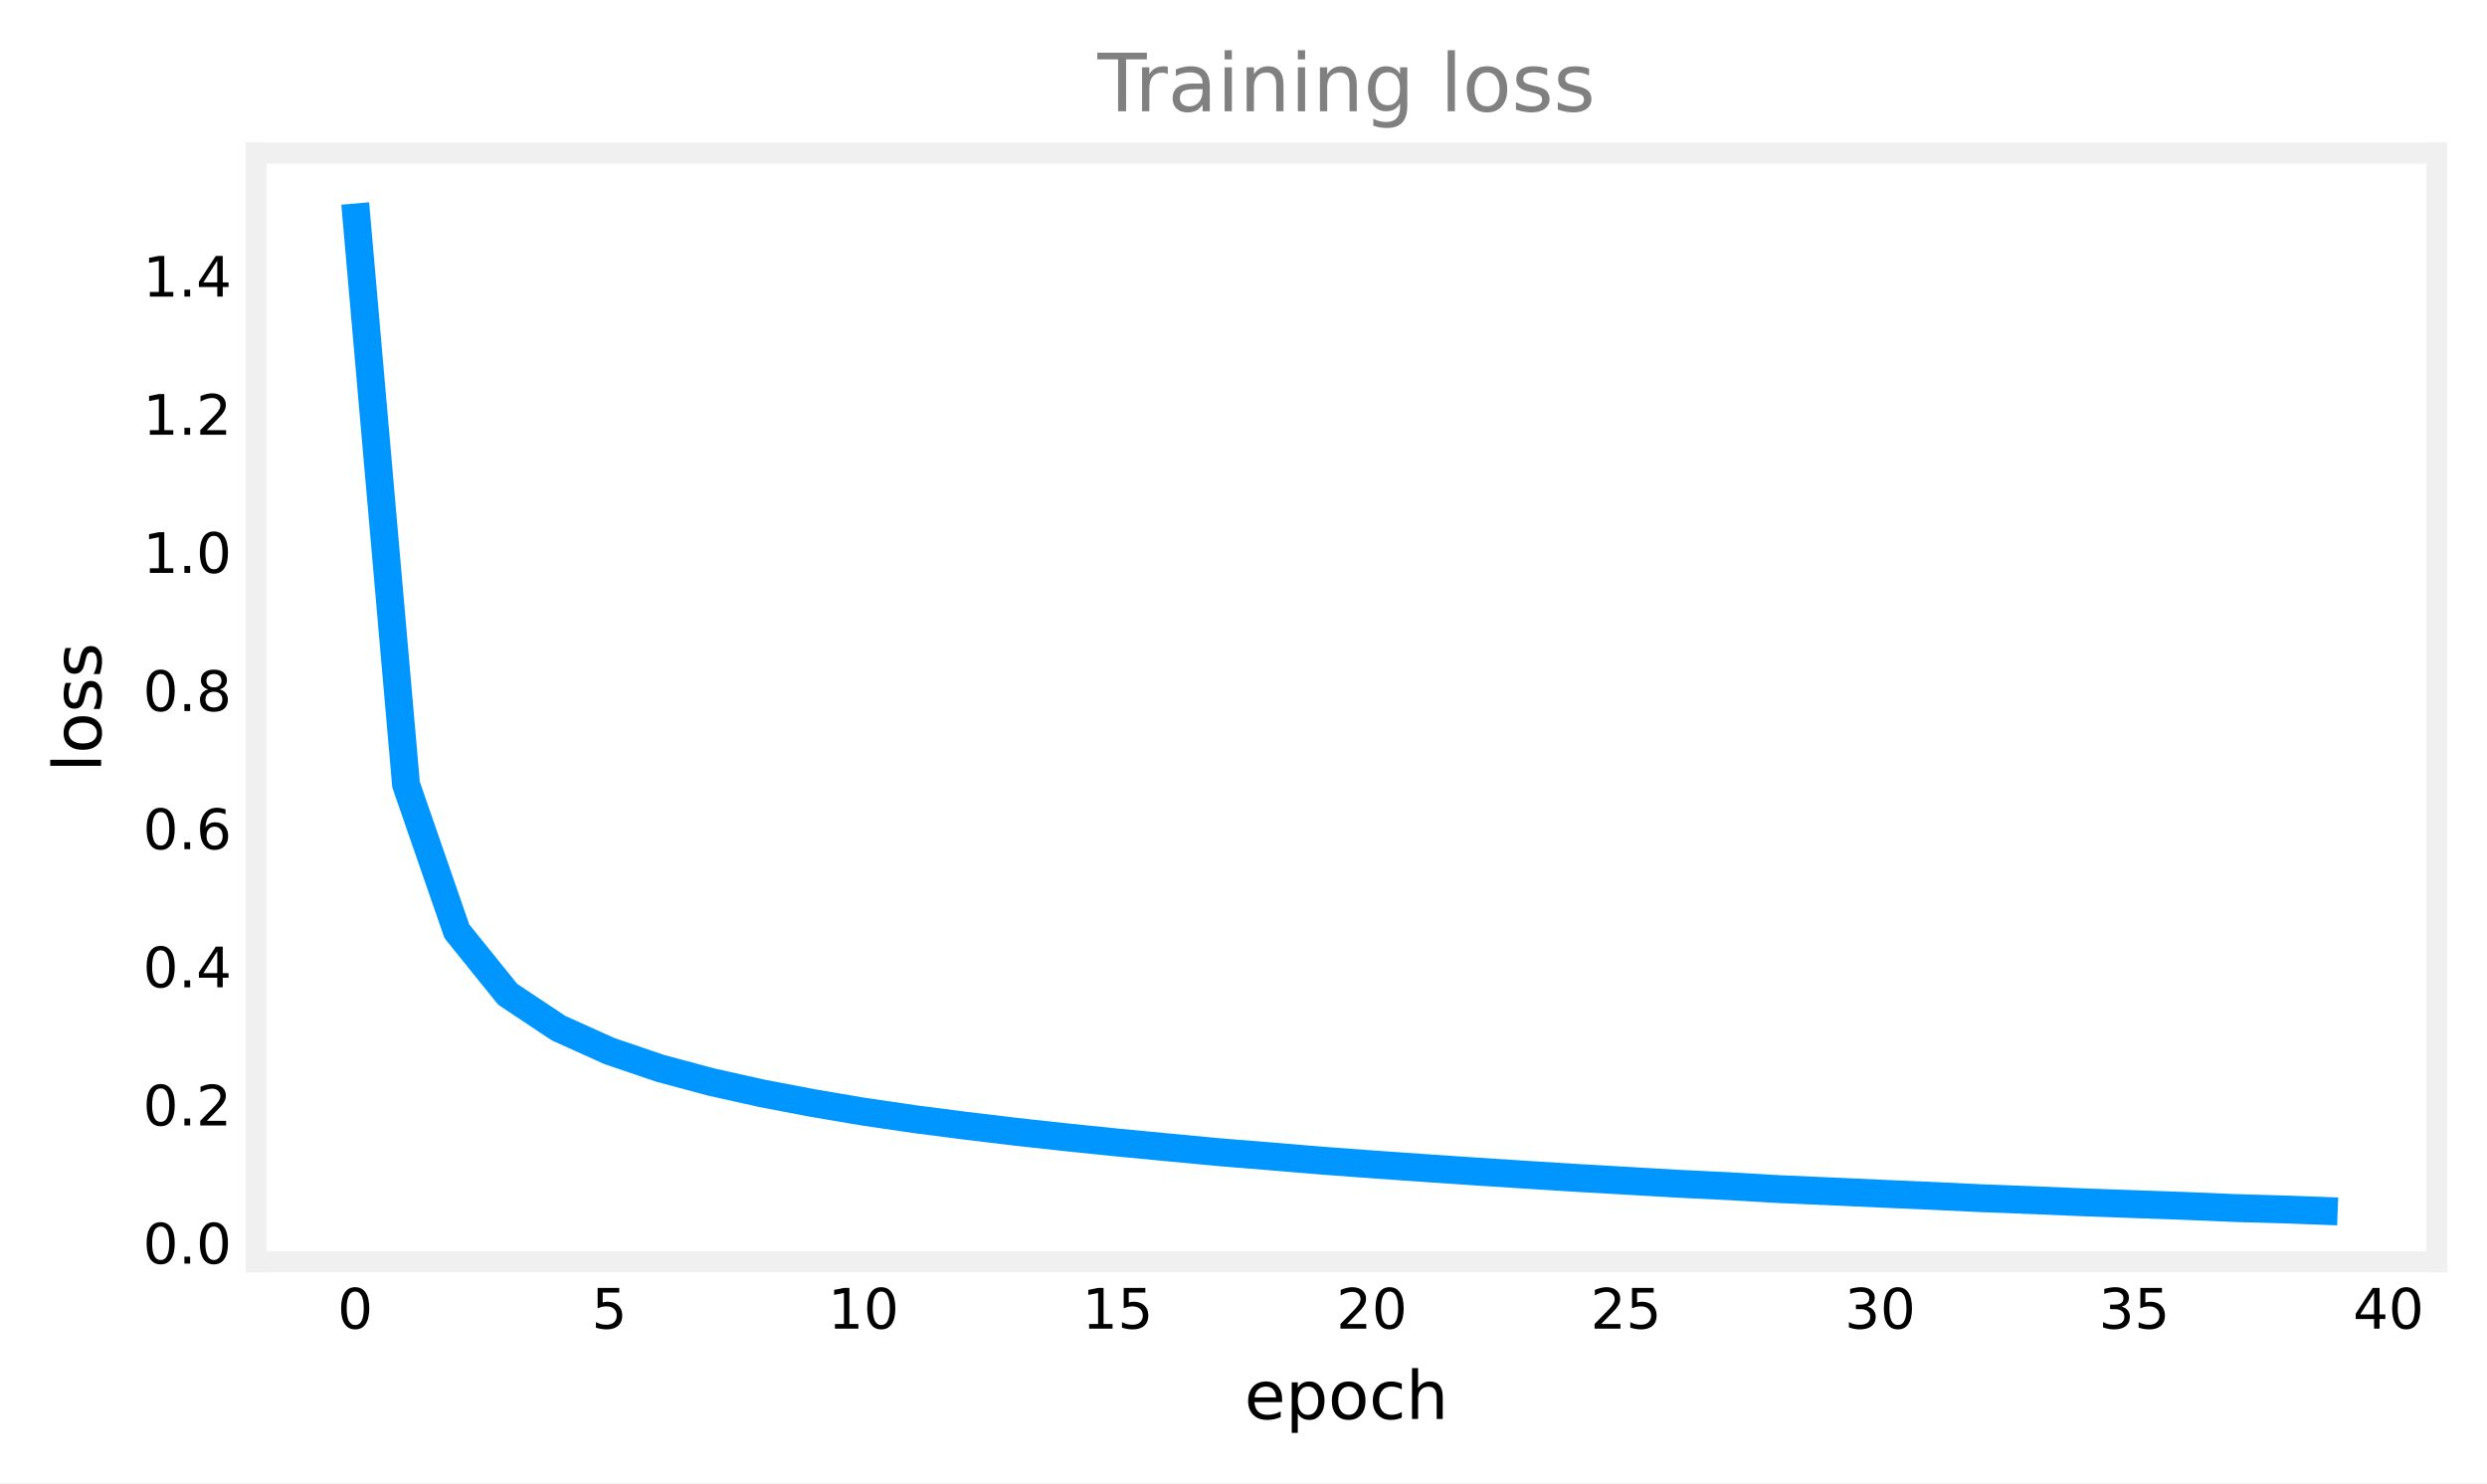
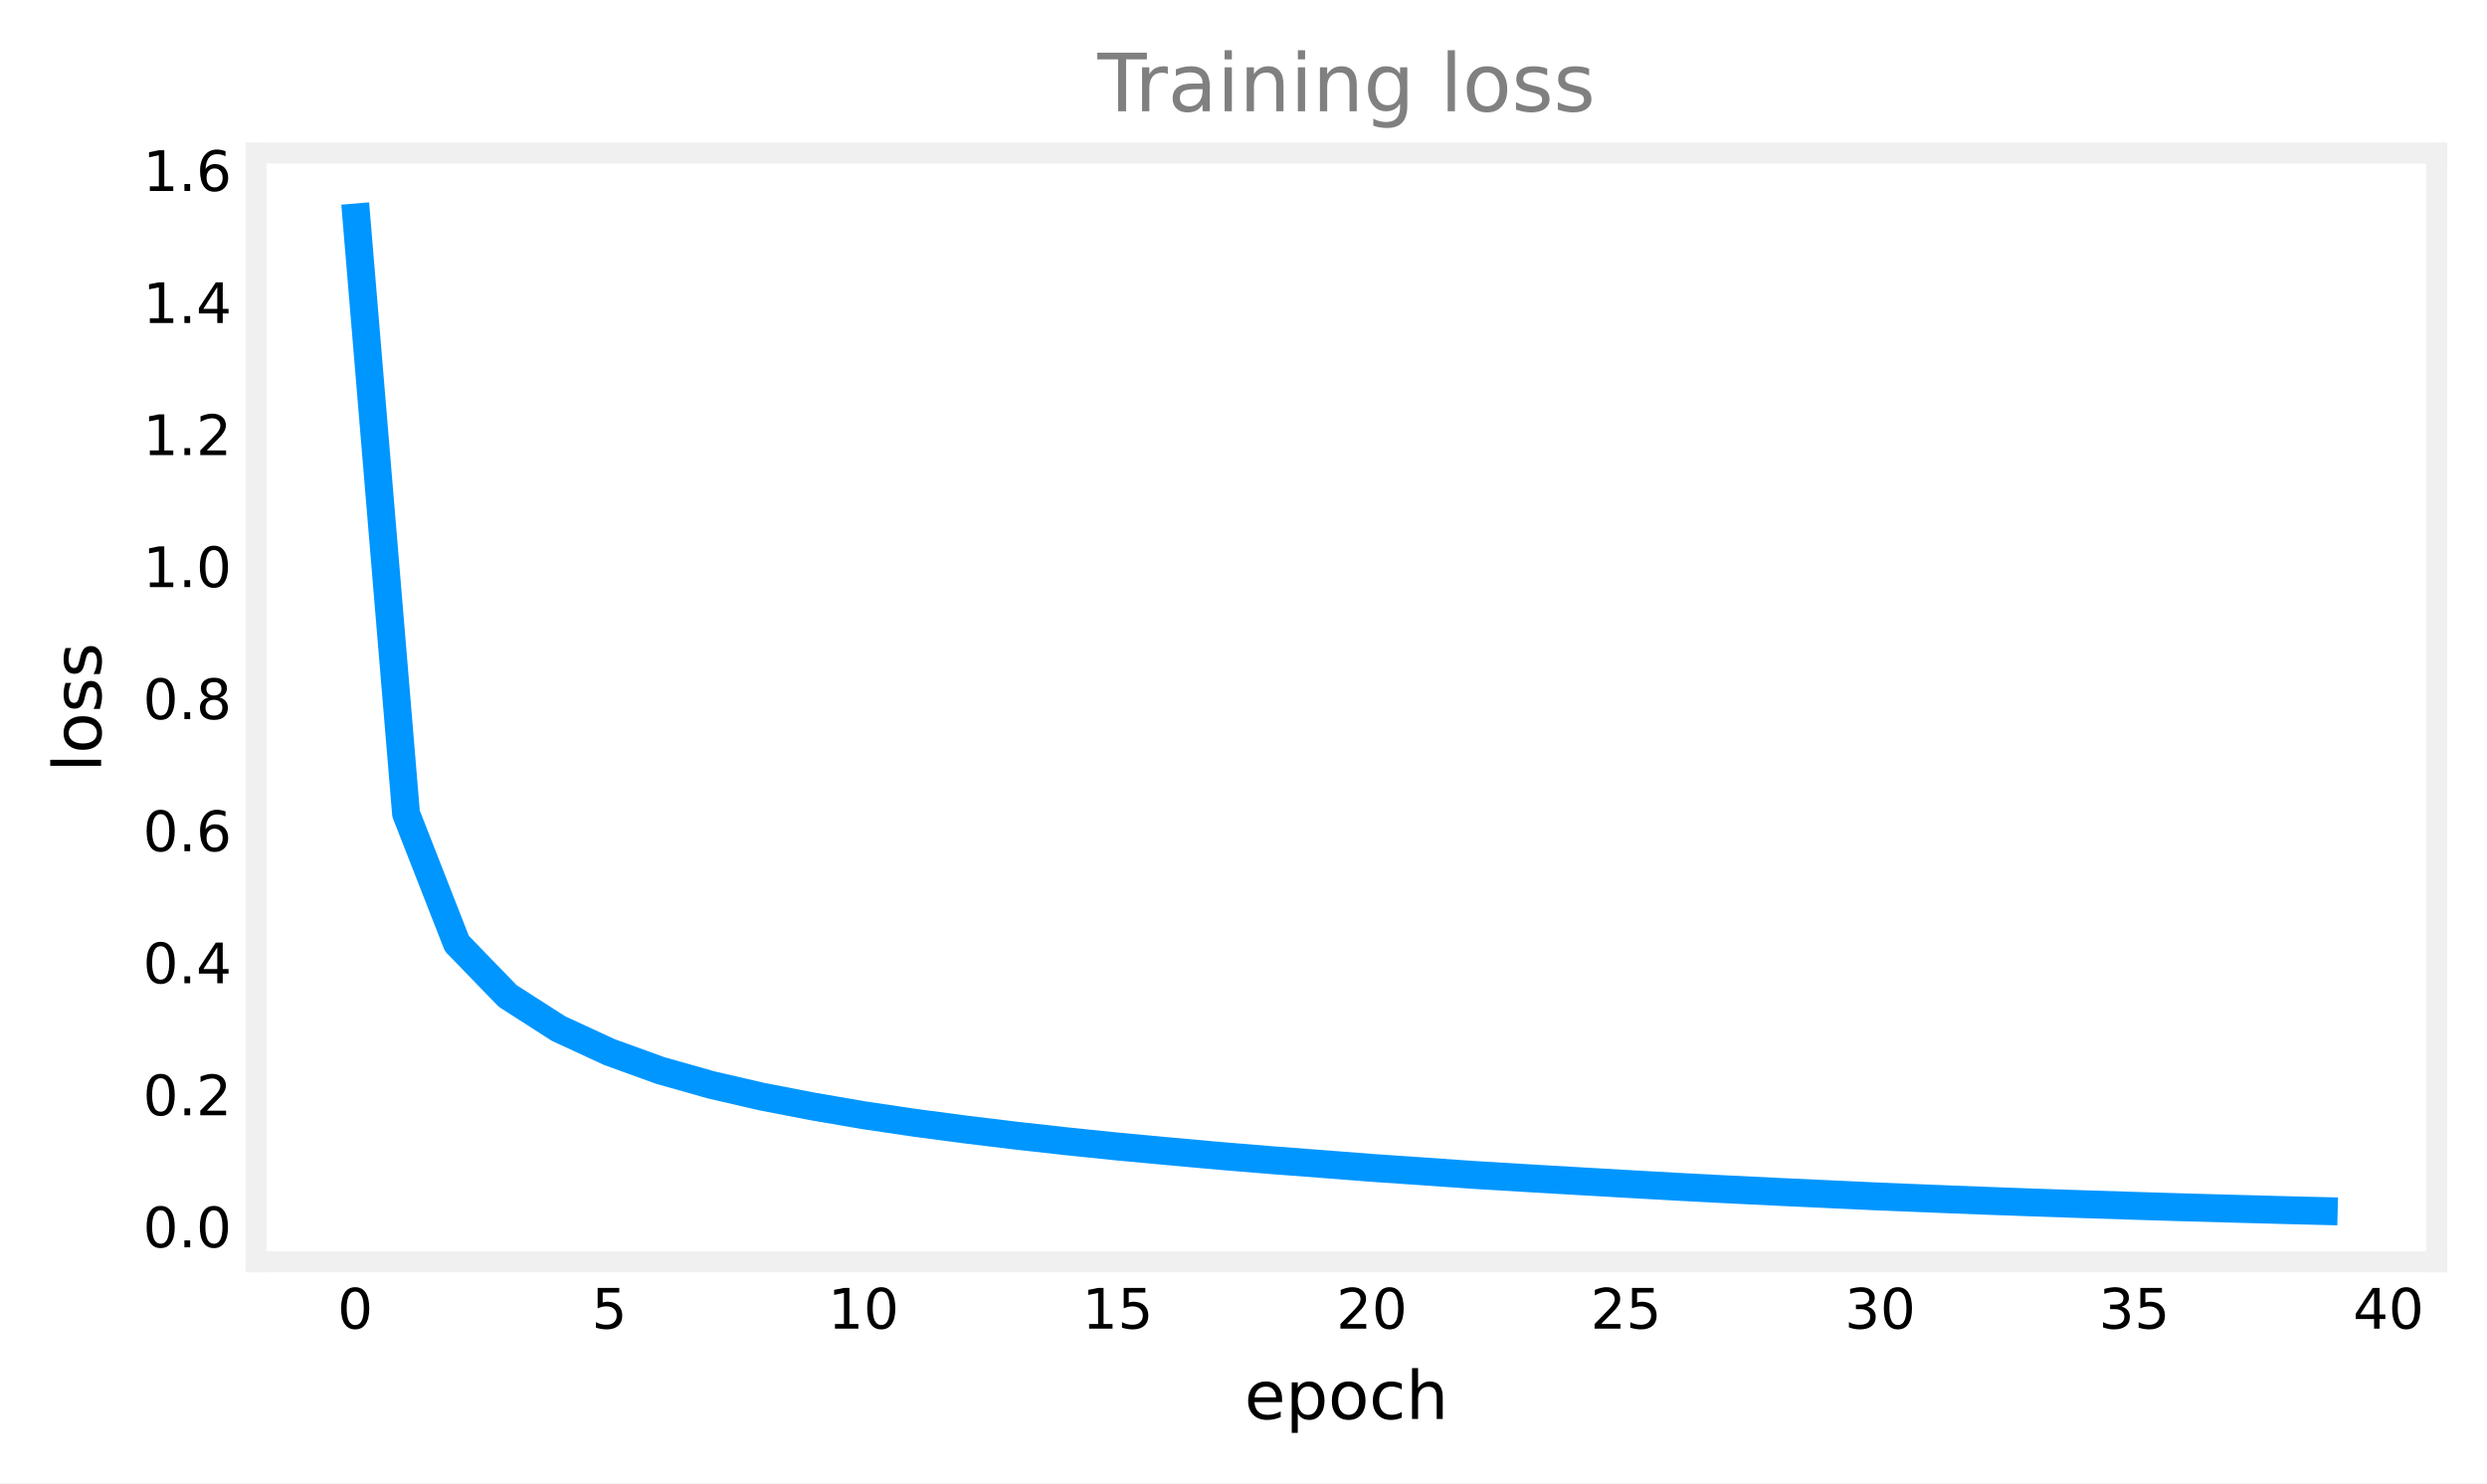
<svg xmlns="http://www.w3.org/2000/svg" xmlns:xlink="http://www.w3.org/1999/xlink" width="356.54pt" height="212.657pt" viewBox="0 0 356.54 212.657" version="1.1">
  <defs>
    <style type="text/css">*{stroke-linejoin: round; stroke-linecap: butt}</style>
  </defs>
  <g id="figure_1">
    <g id="patch_1">
      <path d="M 0 212.657  L 356.54 212.657  L 356.54 0  L 0 0  z " style="fill: #ffffff" />
    </g>
    <g id="axes_1">
      <g id="patch_2">
        <path d="M 36.714 180.923  L 349.34 180.923  L 349.34 21.953  L 36.714 21.953  z " style="fill: #ffffff" />
      </g>
      <g id="matplotlib.axis_1">
        <g id="xtick_1">
          <g id="line2d_1" />
          <g id="text_1">
            <g transform="translate(48.37878 190.5022) scale(0.08 -0.08)">
              <defs>
                <path id="DejaVuSans-30" d="M 2034 4250  Q 1547 4250 1301 3770  Q 1056 3291 1056 2328  Q 1056 1369 1301 889  Q 1547 409 2034 409  Q 2525 409 2770 889  Q 3016 1369 3016 2328  Q 3016 3291 2770 3770  Q 2525 4250 2034 4250  z M 2034 4750  Q 2819 4750 3233 4129  Q 3647 3509 3647 2328  Q 3647 1150 3233 529  Q 2819 -91 2034 -91  Q 1250 -91 836 529  Q 422 1150 422 2328  Q 422 3509 836 4129  Q 1250 4750 2034 4750  z " transform="scale(0.015625)" />
              </defs>
              <use xlink:href="#DejaVuSans-30" />
            </g>
          </g>
        </g>
        <g id="xtick_2">
          <g id="line2d_2" />
          <g id="text_2">
            <g transform="translate(84.81541 190.5022) scale(0.08 -0.08)">
              <defs>
                <path id="DejaVuSans-35" d="M 691 4666  L 3169 4666  L 3169 4134  L 1269 4134  L 1269 2991  Q 1406 3038 1543 3061  Q 1681 3084 1819 3084  Q 2600 3084 3056 2656  Q 3513 2228 3513 1497  Q 3513 744 3044 326  Q 2575 -91 1722 -91  Q 1428 -91 1123 -41  Q 819 9 494 109  L 494 744  Q 775 591 1075 516  Q 1375 441 1709 441  Q 2250 441 2565 725  Q 2881 1009 2881 1497  Q 2881 1984 2565 2268  Q 2250 2553 1709 2553  Q 1456 2553 1204 2497  Q 953 2441 691 2322  L 691 4666  z " transform="scale(0.015625)" />
              </defs>
              <use xlink:href="#DejaVuSans-35" />
            </g>
          </g>
        </g>
        <g id="xtick_3">
          <g id="line2d_3" />
          <g id="text_3">
            <g transform="translate(118.707 190.5022) scale(0.08 -0.08)">
              <defs>
                <path id="DejaVuSans-31" d="M 794 531  L 1825 531  L 1825 4091  L 703 3866  L 703 4441  L 1819 4666  L 2450 4666  L 2450 531  L 3481 531  L 3481 0  L 794 0  L 794 531  z " transform="scale(0.015625)" />
              </defs>
              <use xlink:href="#DejaVuSans-31" />
              <use xlink:href="#DejaVuSans-30" transform="translate(63.62305 0)" />
            </g>
          </g>
        </g>
        <g id="xtick_4">
          <g id="line2d_4" />
          <g id="text_4">
            <g transform="translate(155.1437 190.5022) scale(0.08 -0.08)">
              <use xlink:href="#DejaVuSans-31" />
              <use xlink:href="#DejaVuSans-35" transform="translate(63.62305 0)" />
            </g>
          </g>
        </g>
        <g id="xtick_5">
          <g id="line2d_5" />
          <g id="text_5">
            <g transform="translate(191.5803 190.5022) scale(0.08 -0.08)">
              <defs>
                <path id="DejaVuSans-32" d="M 1228 531  L 3431 531  L 3431 0  L 469 0  L 469 531  Q 828 903 1448 1529  Q 2069 2156 2228 2338  Q 2531 2678 2651 2914  Q 2772 3150 2772 3378  Q 2772 3750 2511 3984  Q 2250 4219 1831 4219  Q 1534 4219 1204 4116  Q 875 4013 500 3803  L 500 4441  Q 881 4594 1212 4672  Q 1544 4750 1819 4750  Q 2544 4750 2975 4387  Q 3406 4025 3406 3419  Q 3406 3131 3298 2873  Q 3191 2616 2906 2266  Q 2828 2175 2409 1742  Q 1991 1309 1228 531  z " transform="scale(0.015625)" />
              </defs>
              <use xlink:href="#DejaVuSans-32" />
              <use xlink:href="#DejaVuSans-30" transform="translate(63.62305 0)" />
            </g>
          </g>
        </g>
        <g id="xtick_6">
          <g id="line2d_6" />
          <g id="text_6">
            <g transform="translate(228.0169 190.5022) scale(0.08 -0.08)">
              <use xlink:href="#DejaVuSans-32" />
              <use xlink:href="#DejaVuSans-35" transform="translate(63.62305 0)" />
            </g>
          </g>
        </g>
        <g id="xtick_7">
          <g id="line2d_7" />
          <g id="text_7">
            <g transform="translate(264.4535 190.5022) scale(0.08 -0.08)">
              <defs>
                <path id="DejaVuSans-33" d="M 2597 2516  Q 3050 2419 3304 2112  Q 3559 1806 3559 1356  Q 3559 666 3084 287  Q 2609 -91 1734 -91  Q 1441 -91 1130 -33  Q 819 25 488 141  L 488 750  Q 750 597 1062 519  Q 1375 441 1716 441  Q 2309 441 2620 675  Q 2931 909 2931 1356  Q 2931 1769 2642 2001  Q 2353 2234 1838 2234  L 1294 2234  L 1294 2753  L 1863 2753  Q 2328 2753 2575 2939  Q 2822 3125 2822 3475  Q 2822 3834 2567 4026  Q 2313 4219 1838 4219  Q 1578 4219 1281 4162  Q 984 4106 628 3988  L 628 4550  Q 988 4650 1302 4700  Q 1616 4750 1894 4750  Q 2613 4750 3031 4423  Q 3450 4097 3450 3541  Q 3450 3153 3228 2886  Q 3006 2619 2597 2516  z " transform="scale(0.015625)" />
              </defs>
              <use xlink:href="#DejaVuSans-33" />
              <use xlink:href="#DejaVuSans-30" transform="translate(63.62305 0)" />
            </g>
          </g>
        </g>
        <g id="xtick_8">
          <g id="line2d_8" />
          <g id="text_8">
            <g transform="translate(300.8902 190.5022) scale(0.08 -0.08)">
              <use xlink:href="#DejaVuSans-33" />
              <use xlink:href="#DejaVuSans-35" transform="translate(63.62305 0)" />
            </g>
          </g>
        </g>
        <g id="xtick_9">
          <g id="line2d_9" />
          <g id="text_9">
            <g transform="translate(337.3268 190.5022) scale(0.08 -0.08)">
              <defs>
                <path id="DejaVuSans-34" d="M 2419 4116  L 825 1625  L 2419 1625  L 2419 4116  z M 2253 4666  L 3047 4666  L 3047 1625  L 3713 1625  L 3713 1100  L 3047 1100  L 3047 0  L 2419 0  L 2419 1100  L 313 1100  L 313 1709  L 2253 4666  z " transform="scale(0.015625)" />
              </defs>
              <use xlink:href="#DejaVuSans-34" />
              <use xlink:href="#DejaVuSans-30" transform="translate(63.62305 0)" />
            </g>
          </g>
        </g>
        <g id="text_10">
          <g transform="translate(178.4076 203.4604) scale(0.096 -0.096)">
            <defs>
              <path id="DejaVuSans-65" d="M 3597 1894  L 3597 1613  L 953 1613  Q 991 1019 1311 708  Q 1631 397 2203 397  Q 2534 397 2845 478  Q 3156 559 3463 722  L 3463 178  Q 3153 47 2828 -22  Q 2503 -91 2169 -91  Q 1331 -91 842 396  Q 353 884 353 1716  Q 353 2575 817 3079  Q 1281 3584 2069 3584  Q 2775 3584 3186 3129  Q 3597 2675 3597 1894  z M 3022 2063  Q 3016 2534 2758 2815  Q 2500 3097 2075 3097  Q 1594 3097 1305 2825  Q 1016 2553 972 2059  L 3022 2063  z " transform="scale(0.015625)" />
              <path id="DejaVuSans-70" d="M 1159 525  L 1159 -1331  L 581 -1331  L 581 3500  L 1159 3500  L 1159 2969  Q 1341 3281 1617 3432  Q 1894 3584 2278 3584  Q 2916 3584 3314 3078  Q 3713 2572 3713 1747  Q 3713 922 3314 415  Q 2916 -91 2278 -91  Q 1894 -91 1617 61  Q 1341 213 1159 525  z M 3116 1747  Q 3116 2381 2855 2742  Q 2594 3103 2138 3103  Q 1681 3103 1420 2742  Q 1159 2381 1159 1747  Q 1159 1113 1420 752  Q 1681 391 2138 391  Q 2594 391 2855 752  Q 3116 1113 3116 1747  z " transform="scale(0.015625)" />
              <path id="DejaVuSans-6f" d="M 1959 3097  Q 1497 3097 1228 2736  Q 959 2375 959 1747  Q 959 1119 1226 758  Q 1494 397 1959 397  Q 2419 397 2687 759  Q 2956 1122 2956 1747  Q 2956 2369 2687 2733  Q 2419 3097 1959 3097  z M 1959 3584  Q 2709 3584 3137 3096  Q 3566 2609 3566 1747  Q 3566 888 3137 398  Q 2709 -91 1959 -91  Q 1206 -91 779 398  Q 353 888 353 1747  Q 353 2609 779 3096  Q 1206 3584 1959 3584  z " transform="scale(0.015625)" />
              <path id="DejaVuSans-63" d="M 3122 3366  L 3122 2828  Q 2878 2963 2633 3030  Q 2388 3097 2138 3097  Q 1578 3097 1268 2742  Q 959 2388 959 1747  Q 959 1106 1268 751  Q 1578 397 2138 397  Q 2388 397 2633 464  Q 2878 531 3122 666  L 3122 134  Q 2881 22 2623 -34  Q 2366 -91 2075 -91  Q 1284 -91 818 406  Q 353 903 353 1747  Q 353 2603 823 3093  Q 1294 3584 2113 3584  Q 2378 3584 2631 3529  Q 2884 3475 3122 3366  z " transform="scale(0.015625)" />
              <path id="DejaVuSans-68" d="M 3513 2113  L 3513 0  L 2938 0  L 2938 2094  Q 2938 2591 2744 2837  Q 2550 3084 2163 3084  Q 1697 3084 1428 2787  Q 1159 2491 1159 1978  L 1159 0  L 581 0  L 581 4863  L 1159 4863  L 1159 2956  Q 1366 3272 1645 3428  Q 1925 3584 2291 3584  Q 2894 3584 3203 3211  Q 3513 2838 3513 2113  z " transform="scale(0.015625)" />
            </defs>
            <use xlink:href="#DejaVuSans-65" />
            <use xlink:href="#DejaVuSans-70" transform="translate(61.52344 0)" />
            <use xlink:href="#DejaVuSans-6f" transform="translate(125 0)" />
            <use xlink:href="#DejaVuSans-63" transform="translate(186.1816 0)" />
            <use xlink:href="#DejaVuSans-68" transform="translate(241.1621 0)" />
          </g>
        </g>
      </g>
      <g id="matplotlib.axis_2">
        <g id="ytick_1">
          <g id="line2d_10" />
          <g id="text_11">
-             <g transform="translate(20.491 181.18) scale(0.08 -0.08)">
+             <g transform="translate(20.491 178.8473) scale(0.08 -0.08)">
              <defs>
                <path id="DejaVuSans-2e" d="M 684 794  L 1344 794  L 1344 0  L 684 0  L 684 794  z " transform="scale(0.015625)" />
              </defs>
              <use xlink:href="#DejaVuSans-30" />
              <use xlink:href="#DejaVuSans-2e" transform="translate(63.62305 0)" />
              <use xlink:href="#DejaVuSans-30" transform="translate(95.41016 0)" />
            </g>
          </g>
        </g>
        <g id="ytick_2">
          <g id="line2d_11" />
          <g id="text_12">
-             <g transform="translate(20.491 161.3726) scale(0.08 -0.08)">
+             <g transform="translate(20.491 159.9139) scale(0.08 -0.08)">
              <use xlink:href="#DejaVuSans-30" />
              <use xlink:href="#DejaVuSans-2e" transform="translate(63.62305 0)" />
              <use xlink:href="#DejaVuSans-32" transform="translate(95.41016 0)" />
            </g>
          </g>
        </g>
        <g id="ytick_3">
          <g id="line2d_12" />
          <g id="text_13">
-             <g transform="translate(20.491 141.5652) scale(0.08 -0.08)">
+             <g transform="translate(20.491 140.9805) scale(0.08 -0.08)">
              <use xlink:href="#DejaVuSans-30" />
              <use xlink:href="#DejaVuSans-2e" transform="translate(63.62305 0)" />
              <use xlink:href="#DejaVuSans-34" transform="translate(95.41016 0)" />
            </g>
          </g>
        </g>
        <g id="ytick_4">
          <g id="line2d_13" />
          <g id="text_14">
-             <g transform="translate(20.491 121.7578) scale(0.08 -0.08)">
+             <g transform="translate(20.491 122.0471) scale(0.08 -0.08)">
              <defs>
                <path id="DejaVuSans-36" d="M 2113 2584  Q 1688 2584 1439 2293  Q 1191 2003 1191 1497  Q 1191 994 1439 701  Q 1688 409 2113 409  Q 2538 409 2786 701  Q 3034 994 3034 1497  Q 3034 2003 2786 2293  Q 2538 2584 2113 2584  z M 3366 4563  L 3366 3988  Q 3128 4100 2886 4159  Q 2644 4219 2406 4219  Q 1781 4219 1451 3797  Q 1122 3375 1075 2522  Q 1259 2794 1537 2939  Q 1816 3084 2150 3084  Q 2853 3084 3261 2657  Q 3669 2231 3669 1497  Q 3669 778 3244 343  Q 2819 -91 2113 -91  Q 1303 -91 875 529  Q 447 1150 447 2328  Q 447 3434 972 4092  Q 1497 4750 2381 4750  Q 2619 4750 2861 4703  Q 3103 4656 3366 4563  z " transform="scale(0.015625)" />
              </defs>
              <use xlink:href="#DejaVuSans-30" />
              <use xlink:href="#DejaVuSans-2e" transform="translate(63.62305 0)" />
              <use xlink:href="#DejaVuSans-36" transform="translate(95.41016 0)" />
            </g>
          </g>
        </g>
        <g id="ytick_5">
          <g id="line2d_14" />
          <g id="text_15">
-             <g transform="translate(20.491 101.9504) scale(0.08 -0.08)">
+             <g transform="translate(20.491 103.1137) scale(0.08 -0.08)">
              <defs>
                <path id="DejaVuSans-38" d="M 2034 2216  Q 1584 2216 1326 1975  Q 1069 1734 1069 1313  Q 1069 891 1326 650  Q 1584 409 2034 409  Q 2484 409 2743 651  Q 3003 894 3003 1313  Q 3003 1734 2745 1975  Q 2488 2216 2034 2216  z M 1403 2484  Q 997 2584 770 2862  Q 544 3141 544 3541  Q 544 4100 942 4425  Q 1341 4750 2034 4750  Q 2731 4750 3128 4425  Q 3525 4100 3525 3541  Q 3525 3141 3298 2862  Q 3072 2584 2669 2484  Q 3125 2378 3379 2068  Q 3634 1759 3634 1313  Q 3634 634 3220 271  Q 2806 -91 2034 -91  Q 1263 -91 848 271  Q 434 634 434 1313  Q 434 1759 690 2068  Q 947 2378 1403 2484  z M 1172 3481  Q 1172 3119 1398 2916  Q 1625 2713 2034 2713  Q 2441 2713 2670 2916  Q 2900 3119 2900 3481  Q 2900 3844 2670 4047  Q 2441 4250 2034 4250  Q 1625 4250 1398 4047  Q 1172 3844 1172 3481  z " transform="scale(0.015625)" />
              </defs>
              <use xlink:href="#DejaVuSans-30" />
              <use xlink:href="#DejaVuSans-2e" transform="translate(63.62305 0)" />
              <use xlink:href="#DejaVuSans-38" transform="translate(95.41016 0)" />
            </g>
          </g>
        </g>
        <g id="ytick_6">
          <g id="line2d_15" />
          <g id="text_16">
-             <g transform="translate(20.491 82.14297) scale(0.08 -0.08)">
+             <g transform="translate(20.491 84.18036) scale(0.08 -0.08)">
              <use xlink:href="#DejaVuSans-31" />
              <use xlink:href="#DejaVuSans-2e" transform="translate(63.62305 0)" />
              <use xlink:href="#DejaVuSans-30" transform="translate(95.41016 0)" />
            </g>
          </g>
        </g>
        <g id="ytick_7">
          <g id="line2d_16" />
          <g id="text_17">
-             <g transform="translate(20.491 62.33557) scale(0.08 -0.08)">
+             <g transform="translate(20.491 65.24698) scale(0.08 -0.08)">
              <use xlink:href="#DejaVuSans-31" />
              <use xlink:href="#DejaVuSans-2e" transform="translate(63.62305 0)" />
              <use xlink:href="#DejaVuSans-32" transform="translate(95.41016 0)" />
            </g>
          </g>
        </g>
        <g id="ytick_8">
          <g id="line2d_17" />
          <g id="text_18">
-             <g transform="translate(20.491 42.52816) scale(0.08 -0.08)">
+             <g transform="translate(20.491 46.3136) scale(0.08 -0.08)">
              <use xlink:href="#DejaVuSans-31" />
              <use xlink:href="#DejaVuSans-2e" transform="translate(63.62305 0)" />
              <use xlink:href="#DejaVuSans-34" transform="translate(95.41016 0)" />
            </g>
          </g>
        </g>
-         <g id="text_19">
+         <g id="ytick_9">
+           <g id="line2d_18" />
+           <g id="text_19">
+             <g transform="translate(20.491 27.38022) scale(0.08 -0.08)">
+               <use xlink:href="#DejaVuSans-31" />
+               <use xlink:href="#DejaVuSans-2e" transform="translate(63.62305 0)" />
+               <use xlink:href="#DejaVuSans-36" transform="translate(95.41016 0)" />
+             </g>
+           </g>
+         </g>
+         <g id="text_20">
          <g transform="translate(14.4945 110.7099) rotate(-90) scale(0.096 -0.096)">
            <defs>
              <path id="DejaVuSans-6c" d="M 603 4863  L 1178 4863  L 1178 0  L 603 0  L 603 4863  z " transform="scale(0.015625)" />
              <path id="DejaVuSans-73" d="M 2834 3397  L 2834 2853  Q 2591 2978 2328 3040  Q 2066 3103 1784 3103  Q 1356 3103 1142 2972  Q 928 2841 928 2578  Q 928 2378 1081 2264  Q 1234 2150 1697 2047  L 1894 2003  Q 2506 1872 2764 1633  Q 3022 1394 3022 966  Q 3022 478 2636 193  Q 2250 -91 1575 -91  Q 1294 -91 989 -36  Q 684 19 347 128  L 347 722  Q 666 556 975 473  Q 1284 391 1588 391  Q 1994 391 2212 530  Q 2431 669 2431 922  Q 2431 1156 2273 1281  Q 2116 1406 1581 1522  L 1381 1569  Q 847 1681 609 1914  Q 372 2147 372 2553  Q 372 3047 722 3315  Q 1072 3584 1716 3584  Q 2034 3584 2315 3537  Q 2597 3491 2834 3397  z " transform="scale(0.015625)" />
            </defs>
            <use xlink:href="#DejaVuSans-6c" />
            <use xlink:href="#DejaVuSans-6f" transform="translate(27.7832 0)" />
            <use xlink:href="#DejaVuSans-73" transform="translate(88.96484 0)" />
            <use xlink:href="#DejaVuSans-73" transform="translate(141.0645 0)" />
          </g>
        </g>
      </g>
-       <g id="line2d_18">
-         <path d="M 50.924 29.179  L 58.211 112.493  L 65.498 133.537  L 72.786 142.57  L 80.073 147.42  L 87.36 150.703  L 94.648 153.184  L 101.935 155.139  L 109.222 156.769  L 116.51 158.159  L 123.797 159.396  L 131.084 160.465  L 138.372 161.406  L 145.659 162.282  L 152.946 163.078  L 160.234 163.827  L 167.521 164.521  L 174.808 165.207  L 182.096 165.8  L 189.383 166.407  L 196.67 166.947  L 203.958 167.46  L 211.245 167.952  L 218.532 168.425  L 225.82 168.882  L 233.107 169.297  L 240.394 169.721  L 247.682 170.074  L 254.969 170.499  L 262.256 170.816  L 269.544 171.147  L 276.831 171.463  L 284.118 171.809  L 291.406 172.084  L 298.693 172.394  L 305.98 172.656  L 313.267 172.912  L 320.555 173.219  L 327.842 173.427  L 335.129 173.697  " clip-path="url(#p872099bcfc)" style="fill: none; stroke: #0096ff; stroke-width: 4" />
+       <g id="line2d_19">
+         <path d="M 50.924 29.179  L 58.211 116.663  L 65.498 135.286  L 72.786 142.81  L 80.073 147.483  L 87.36 150.851  L 94.648 153.49  L 101.935 155.551  L 109.222 157.239  L 116.51 158.648  L 123.797 159.902  L 131.084 160.981  L 138.372 161.947  L 145.659 162.834  L 152.946 163.644  L 160.234 164.396  L 167.521 165.072  L 174.808 165.731  L 182.096 166.333  L 189.383 166.885  L 196.67 167.455  L 203.958 167.952  L 211.245 168.463  L 218.532 168.904  L 225.82 169.329  L 233.107 169.748  L 240.394 170.159  L 247.682 170.538  L 254.969 170.894  L 262.256 171.231  L 269.544 171.569  L 276.831 171.867  L 284.118 172.149  L 291.406 172.418  L 298.693 172.661  L 305.98 172.897  L 313.267 173.12  L 320.555 173.32  L 327.842 173.517  L 335.129 173.697  " clip-path="url(#p4d77965e97)" style="fill: none; stroke: #0096ff; stroke-width: 4" />
      </g>
      <g id="patch_3">
        <path d="M 36.714 180.923  L 36.714 21.953  " style="fill: none; stroke: #f0f0f0; stroke-width: 3; stroke-linejoin: miter; stroke-linecap: square" />
      </g>
      <g id="patch_4">
        <path d="M 349.34 180.923  L 349.34 21.953  " style="fill: none; stroke: #f0f0f0; stroke-width: 3; stroke-linejoin: miter; stroke-linecap: square" />
      </g>
      <g id="patch_5">
        <path d="M 36.714 180.923  L 349.34 180.923  " style="fill: none; stroke: #f0f0f0; stroke-width: 3; stroke-linejoin: miter; stroke-linecap: square" />
      </g>
      <g id="patch_6">
        <path d="M 36.714 21.953  L 349.34 21.953  " style="fill: none; stroke: #f0f0f0; stroke-width: 3; stroke-linejoin: miter; stroke-linecap: square" />
      </g>
-       <g id="text_20">
+       <g id="text_21">
        <g style="fill: #808080" transform="translate(157.3461 15.9534) scale(0.1152 -0.1152)">
          <defs>
            <path id="DejaVuSans-54" d="M -19 4666  L 3928 4666  L 3928 4134  L 2272 4134  L 2272 0  L 1638 0  L 1638 4134  L -19 4134  L -19 4666  z " transform="scale(0.015625)" />
            <path id="DejaVuSans-72" d="M 2631 2963  Q 2534 3019 2420 3045  Q 2306 3072 2169 3072  Q 1681 3072 1420 2755  Q 1159 2438 1159 1844  L 1159 0  L 581 0  L 581 3500  L 1159 3500  L 1159 2956  Q 1341 3275 1631 3429  Q 1922 3584 2338 3584  Q 2397 3584 2469 3576  Q 2541 3569 2628 3553  L 2631 2963  z " transform="scale(0.015625)" />
            <path id="DejaVuSans-61" d="M 2194 1759  Q 1497 1759 1228 1600  Q 959 1441 959 1056  Q 959 750 1161 570  Q 1363 391 1709 391  Q 2188 391 2477 730  Q 2766 1069 2766 1631  L 2766 1759  L 2194 1759  z M 3341 1997  L 3341 0  L 2766 0  L 2766 531  Q 2569 213 2275 61  Q 1981 -91 1556 -91  Q 1019 -91 701 211  Q 384 513 384 1019  Q 384 1609 779 1909  Q 1175 2209 1959 2209  L 2766 2209  L 2766 2266  Q 2766 2663 2505 2880  Q 2244 3097 1772 3097  Q 1472 3097 1187 3025  Q 903 2953 641 2809  L 641 3341  Q 956 3463 1253 3523  Q 1550 3584 1831 3584  Q 2591 3584 2966 3190  Q 3341 2797 3341 1997  z " transform="scale(0.015625)" />
            <path id="DejaVuSans-69" d="M 603 3500  L 1178 3500  L 1178 0  L 603 0  L 603 3500  z M 603 4863  L 1178 4863  L 1178 4134  L 603 4134  L 603 4863  z " transform="scale(0.015625)" />
            <path id="DejaVuSans-6e" d="M 3513 2113  L 3513 0  L 2938 0  L 2938 2094  Q 2938 2591 2744 2837  Q 2550 3084 2163 3084  Q 1697 3084 1428 2787  Q 1159 2491 1159 1978  L 1159 0  L 581 0  L 581 3500  L 1159 3500  L 1159 2956  Q 1366 3272 1645 3428  Q 1925 3584 2291 3584  Q 2894 3584 3203 3211  Q 3513 2838 3513 2113  z " transform="scale(0.015625)" />
            <path id="DejaVuSans-67" d="M 2906 1791  Q 2906 2416 2648 2759  Q 2391 3103 1925 3103  Q 1463 3103 1205 2759  Q 947 2416 947 1791  Q 947 1169 1205 825  Q 1463 481 1925 481  Q 2391 481 2648 825  Q 2906 1169 2906 1791  z M 3481 434  Q 3481 -459 3084 -895  Q 2688 -1331 1869 -1331  Q 1566 -1331 1297 -1286  Q 1028 -1241 775 -1147  L 775 -588  Q 1028 -725 1275 -790  Q 1522 -856 1778 -856  Q 2344 -856 2625 -561  Q 2906 -266 2906 331  L 2906 616  Q 2728 306 2450 153  Q 2172 0 1784 0  Q 1141 0 747 490  Q 353 981 353 1791  Q 353 2603 747 3093  Q 1141 3584 1784 3584  Q 2172 3584 2450 3431  Q 2728 3278 2906 2969  L 2906 3500  L 3481 3500  L 3481 434  z " transform="scale(0.015625)" />
            <path id="DejaVuSans-20" transform="scale(0.015625)" />
          </defs>
          <use xlink:href="#DejaVuSans-54" />
          <use xlink:href="#DejaVuSans-72" transform="translate(46.33398 0)" />
          <use xlink:href="#DejaVuSans-61" transform="translate(87.44727 0)" />
          <use xlink:href="#DejaVuSans-69" transform="translate(148.7266 0)" />
          <use xlink:href="#DejaVuSans-6e" transform="translate(176.5098 0)" />
          <use xlink:href="#DejaVuSans-69" transform="translate(239.8887 0)" />
          <use xlink:href="#DejaVuSans-6e" transform="translate(267.6719 0)" />
          <use xlink:href="#DejaVuSans-67" transform="translate(331.0508 0)" />
          <use xlink:href="#DejaVuSans-20" transform="translate(394.5273 0)" />
          <use xlink:href="#DejaVuSans-6c" transform="translate(426.3145 0)" />
          <use xlink:href="#DejaVuSans-6f" transform="translate(454.0977 0)" />
          <use xlink:href="#DejaVuSans-73" transform="translate(515.2793 0)" />
          <use xlink:href="#DejaVuSans-73" transform="translate(567.3789 0)" />
        </g>
      </g>
    </g>
  </g>
  <defs>
-     <clipPath id="p872099bcfc">
+     <clipPath id="p4d77965e97">
      <rect x="36.714" y="21.953" width="312.626" height="158.97" />
    </clipPath>
  </defs>
</svg>
